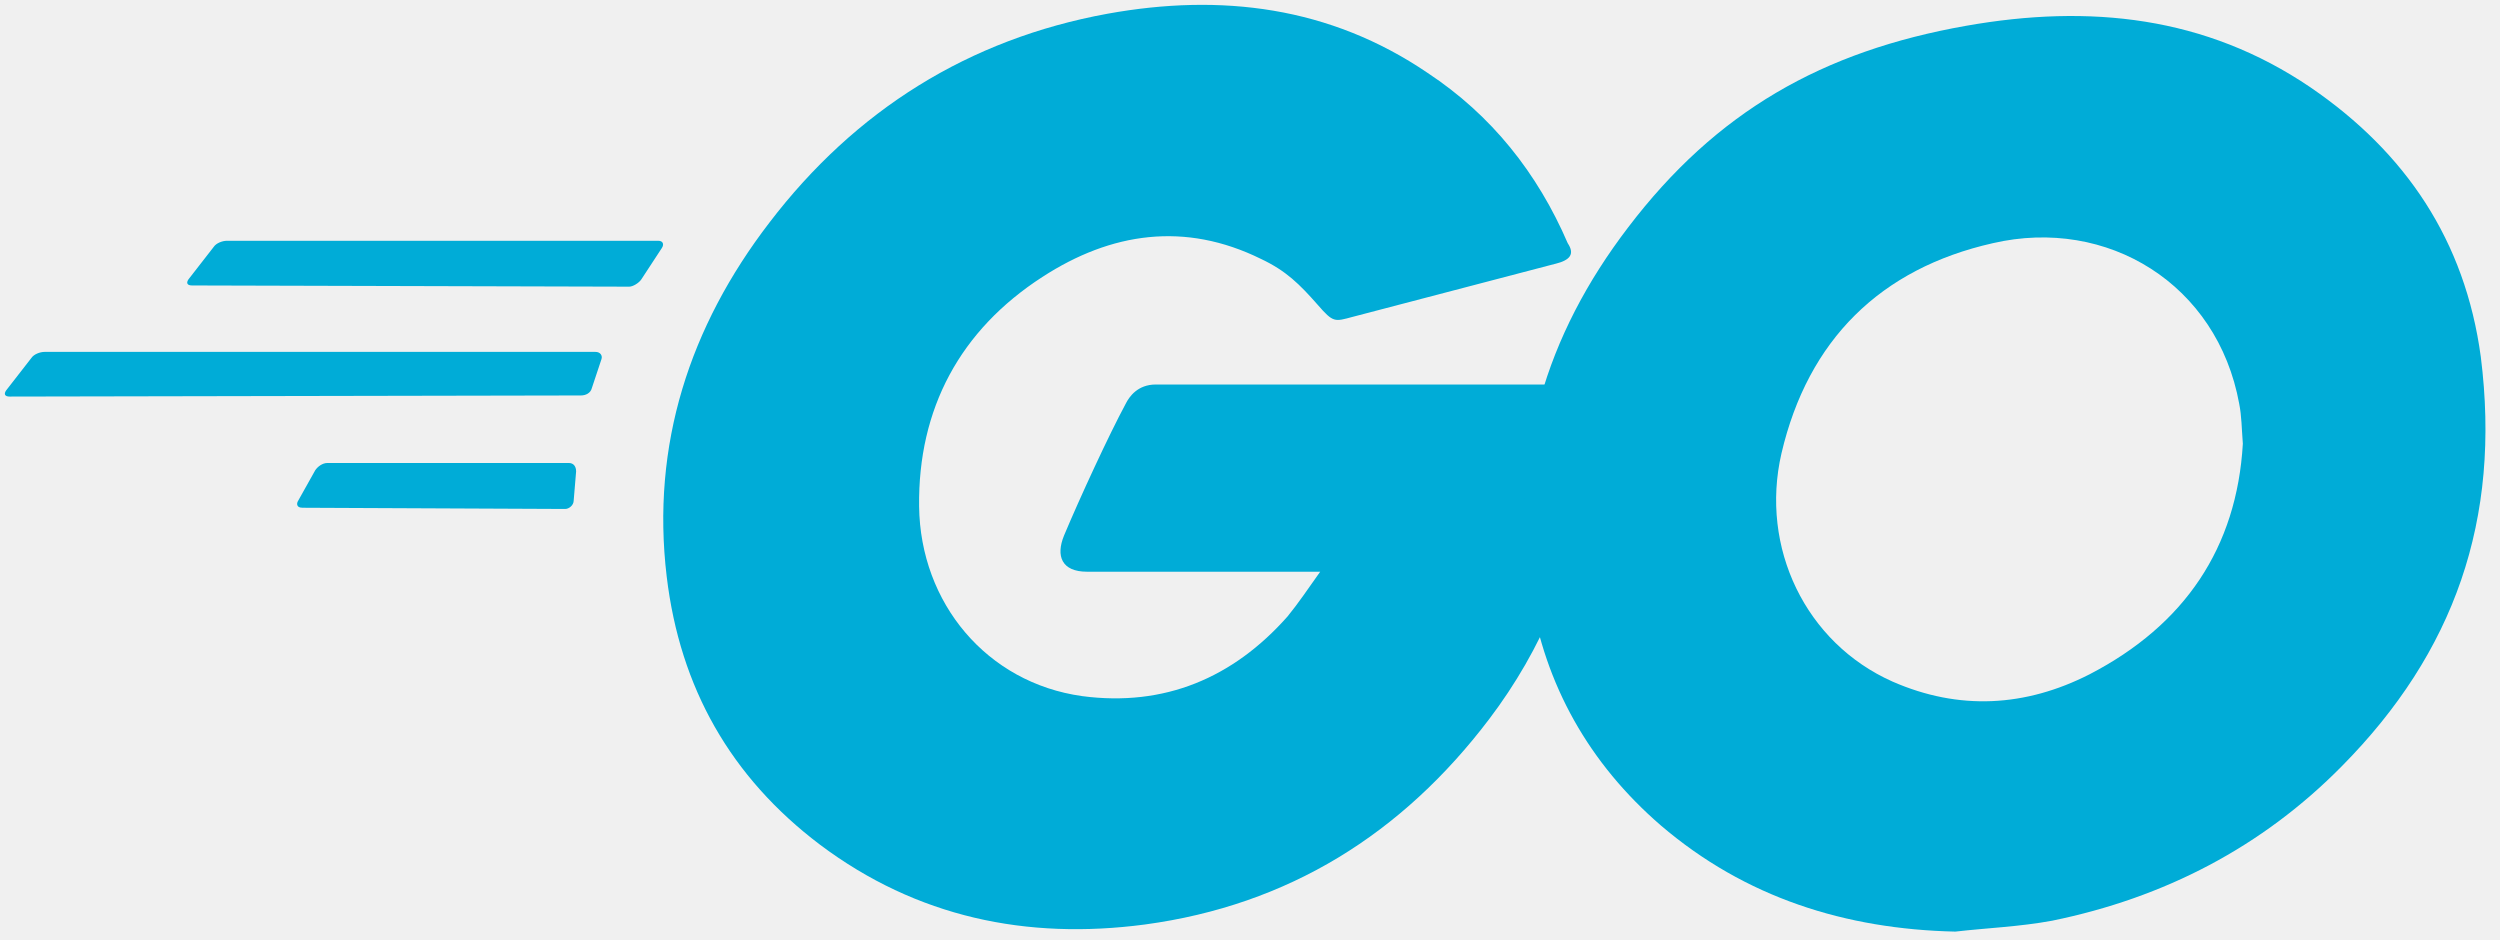
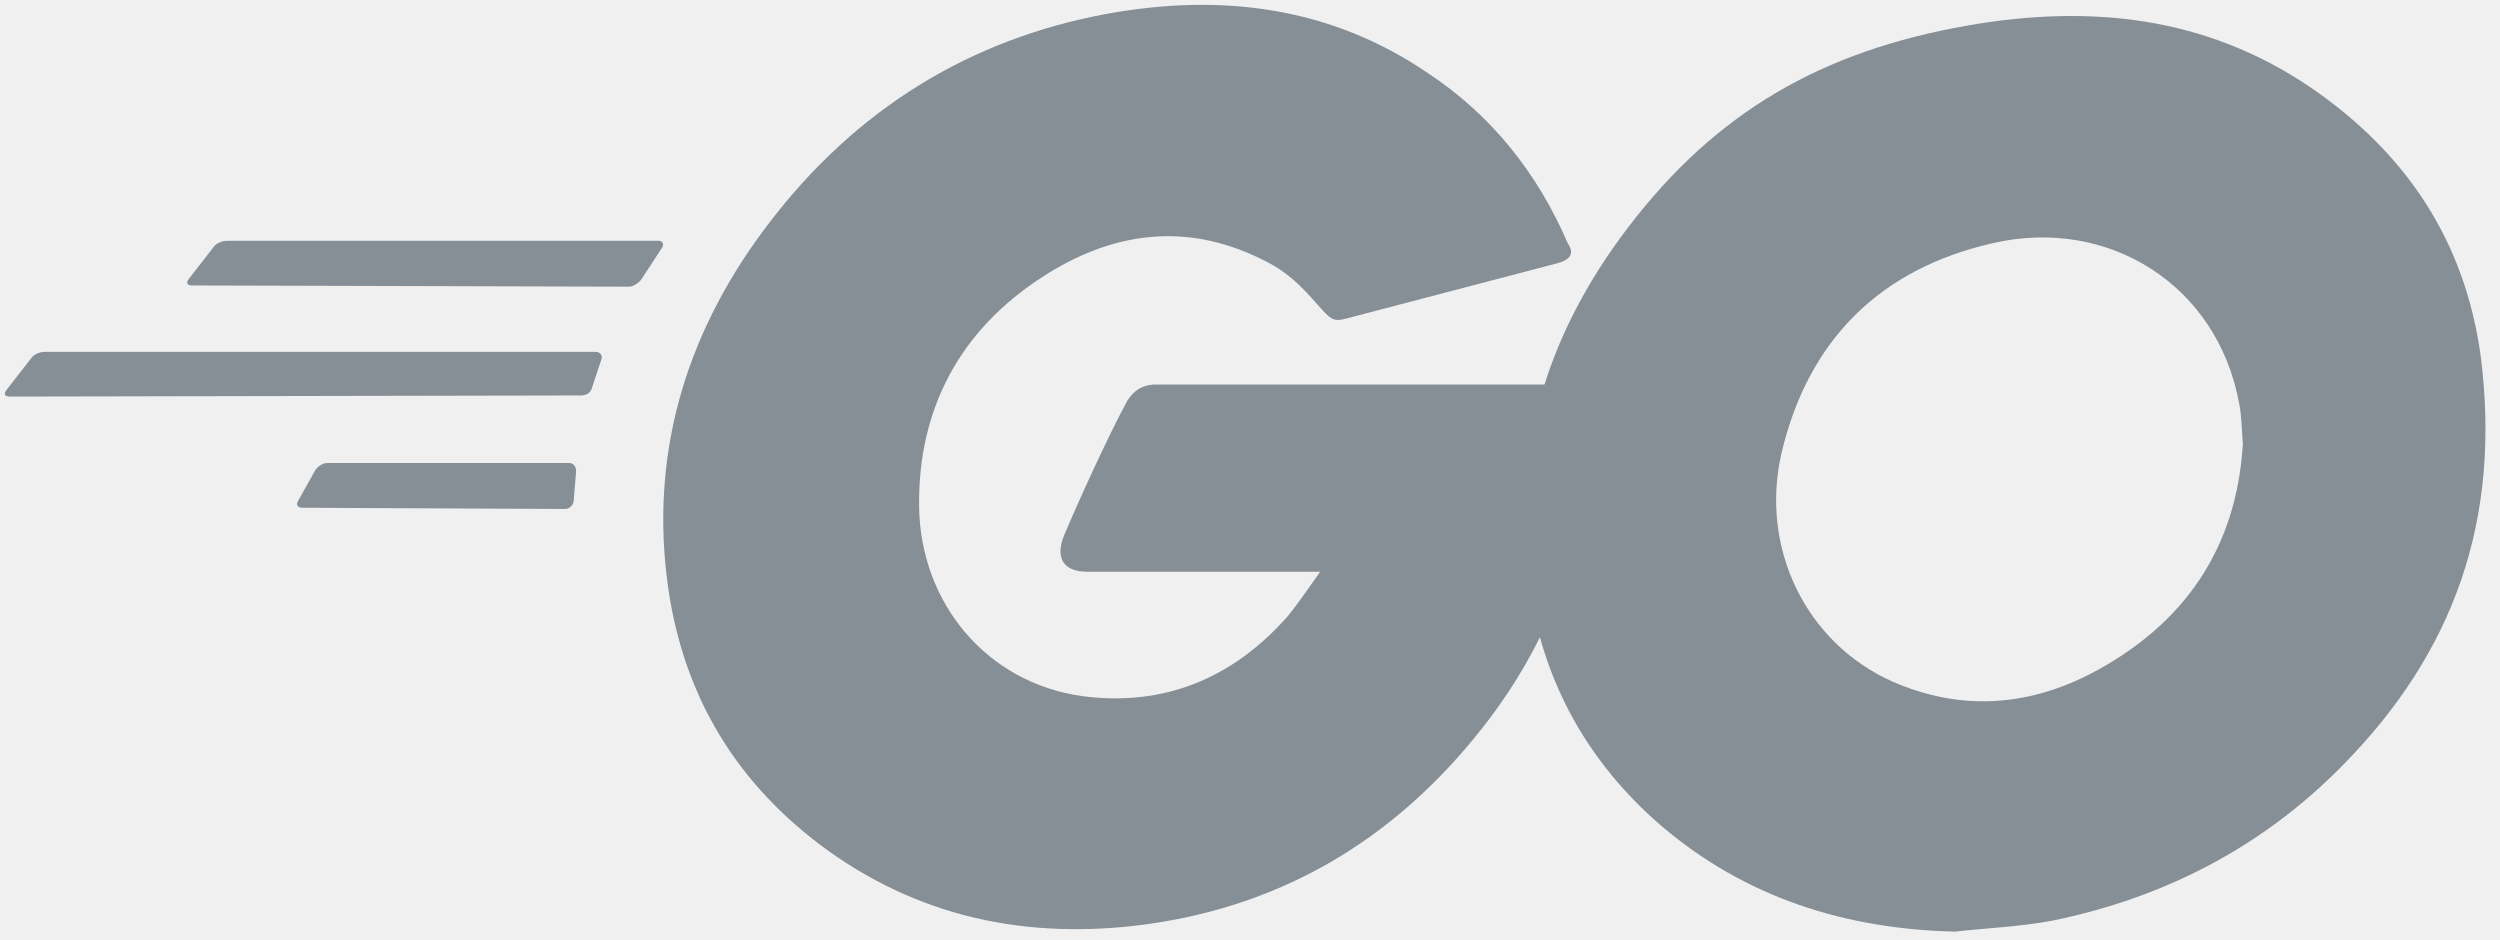
- <svg xmlns="http://www.w3.org/2000/svg" xmlns:xlink="http://www.w3.org/1999/xlink" viewBox="0 0 258 97" fill="#fff" fill-rule="evenodd" stroke="#000" stroke-linecap="round" stroke-linejoin="round">
+ <svg xmlns="http://www.w3.org/2000/svg" xmlns:xlink="http://www.w3.org/1999/xlink" viewBox="0 0 258 97" fill="#868e96" fill-rule="evenodd" stroke="#868e96" stroke-linecap="round" stroke-linejoin="round">
  <use xlink:href="#A" x=".5" y=".5" />
  <symbol id="A" overflow="visible">
-     <g stroke="none" fill="#00acd7" fill-rule="nonzero">
+     <g stroke="none" fill="#868e96" fill-rule="nonzero">
      <path d="M19.319 28.959c-.5 0-.623-.25-.374-.623l2.617-3.365c.25-.374.872-.623 1.37-.623h44.497c.5 0 .623.374.374.748l-2.12 3.24c-.25.374-.872.748-1.246.748l-45.12-.125zM.499 40.426c-.5 0-.623-.25-.374-.623l2.617-3.365c.25-.374.872-.623 1.37-.623h56.837c.5 0 .748.374.623.748l-.997 3c-.125.5-.623.748-1.122.748l-58.954.115zm30.163 11.467c-.5 0-.623-.374-.374-.748l1.745-3.116c.25-.374.748-.748 1.246-.748h24.928c.5 0 .748.374.748.872l-.25 3c0 .5-.5.872-.872.872L30.661 51.9zm129.38-25.178l-20.943 5.484c-1.87.5-1.994.623-3.615-1.246-1.87-2.12-3.24-3.5-5.858-4.736-7.852-3.864-15.456-2.742-22.56 1.87-8.477 5.484-12.837 13.586-12.714 23.682.125 9.97 6.98 18.198 16.827 19.57 8.476 1.122 15.58-1.87 21.2-8.226 1.122-1.37 2.12-2.867 3.365-4.612h-24.065c-2.617 0-3.24-1.62-2.368-3.74 1.62-3.864 4.612-10.345 6.357-13.586.374-.748 1.246-1.994 3.116-1.994h45.37c-.25 3.365-.25 6.73-.748 10.096-1.37 8.974-4.736 17.2-10.22 24.43-8.974 11.84-20.7 19.195-35.523 21.2-12.215 1.62-23.557-.748-33.53-8.226-9.234-6.982-14.459-16.216-15.83-27.682-1.62-13.586 2.368-25.8 10.595-36.52C87.749 10.887 99.464 3.533 113.799.916c11.716-2.12 22.934-.748 33.03 6.107 6.606 4.362 11.342 10.345 14.46 17.575.748 1.122.25 1.745-1.246 2.12z" />
      <path d="M201.296 95.642c-11.342-.25-21.688-3.5-30.413-10.97-7.354-6.357-11.966-14.46-13.46-24.056-2.244-14.085 1.62-26.55 10.096-37.642 9.1-11.966 20.067-18.198 34.9-20.815 12.714-2.244 24.68-.997 35.523 6.357 9.847 6.73 15.954 15.83 17.575 27.795 2.12 16.827-2.742 30.537-14.334 42.254-8.226 8.35-18.322 13.586-29.914 15.954-3.365.623-6.73.748-9.97 1.122zm29.665-50.355c-.125-1.62-.125-2.867-.374-4.113-2.244-12.34-13.586-19.32-25.427-16.577-11.592 2.617-19.07 9.97-21.812 21.688-2.244 9.722 2.493 19.57 11.467 23.557 6.855 3 13.7 2.617 20.317-.748 9.847-5.1 15.206-13.087 15.83-23.807z" />
    </g>
  </symbol>
</svg>
